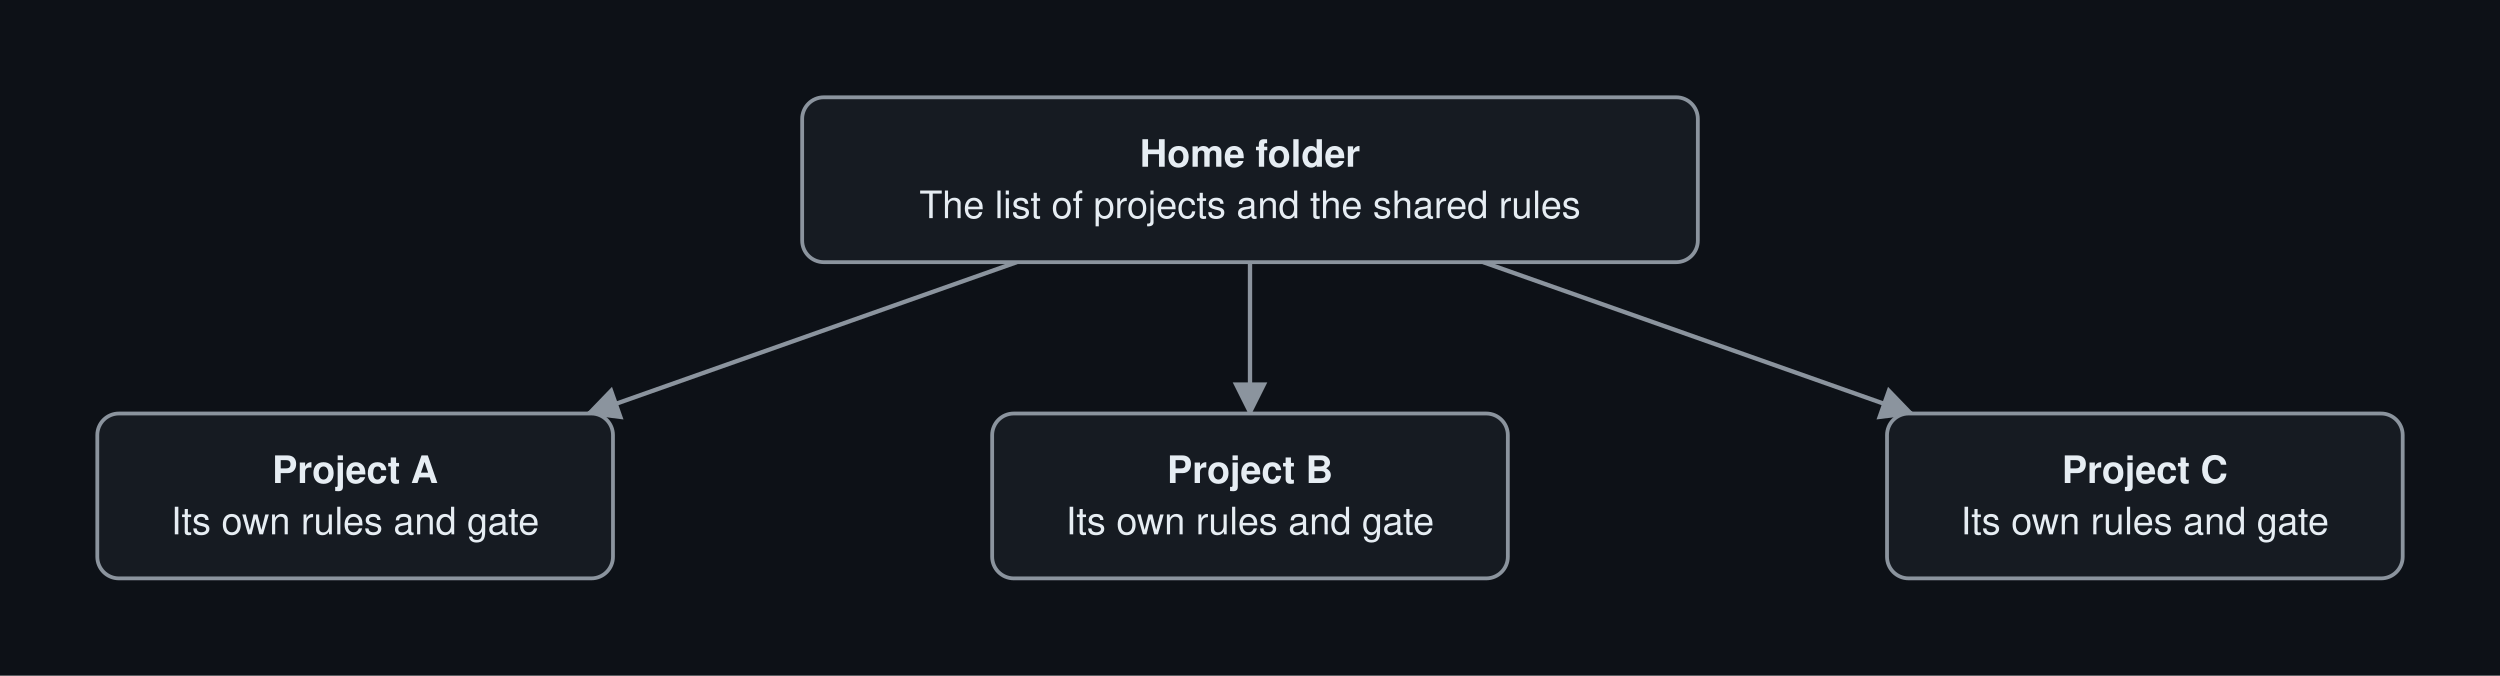
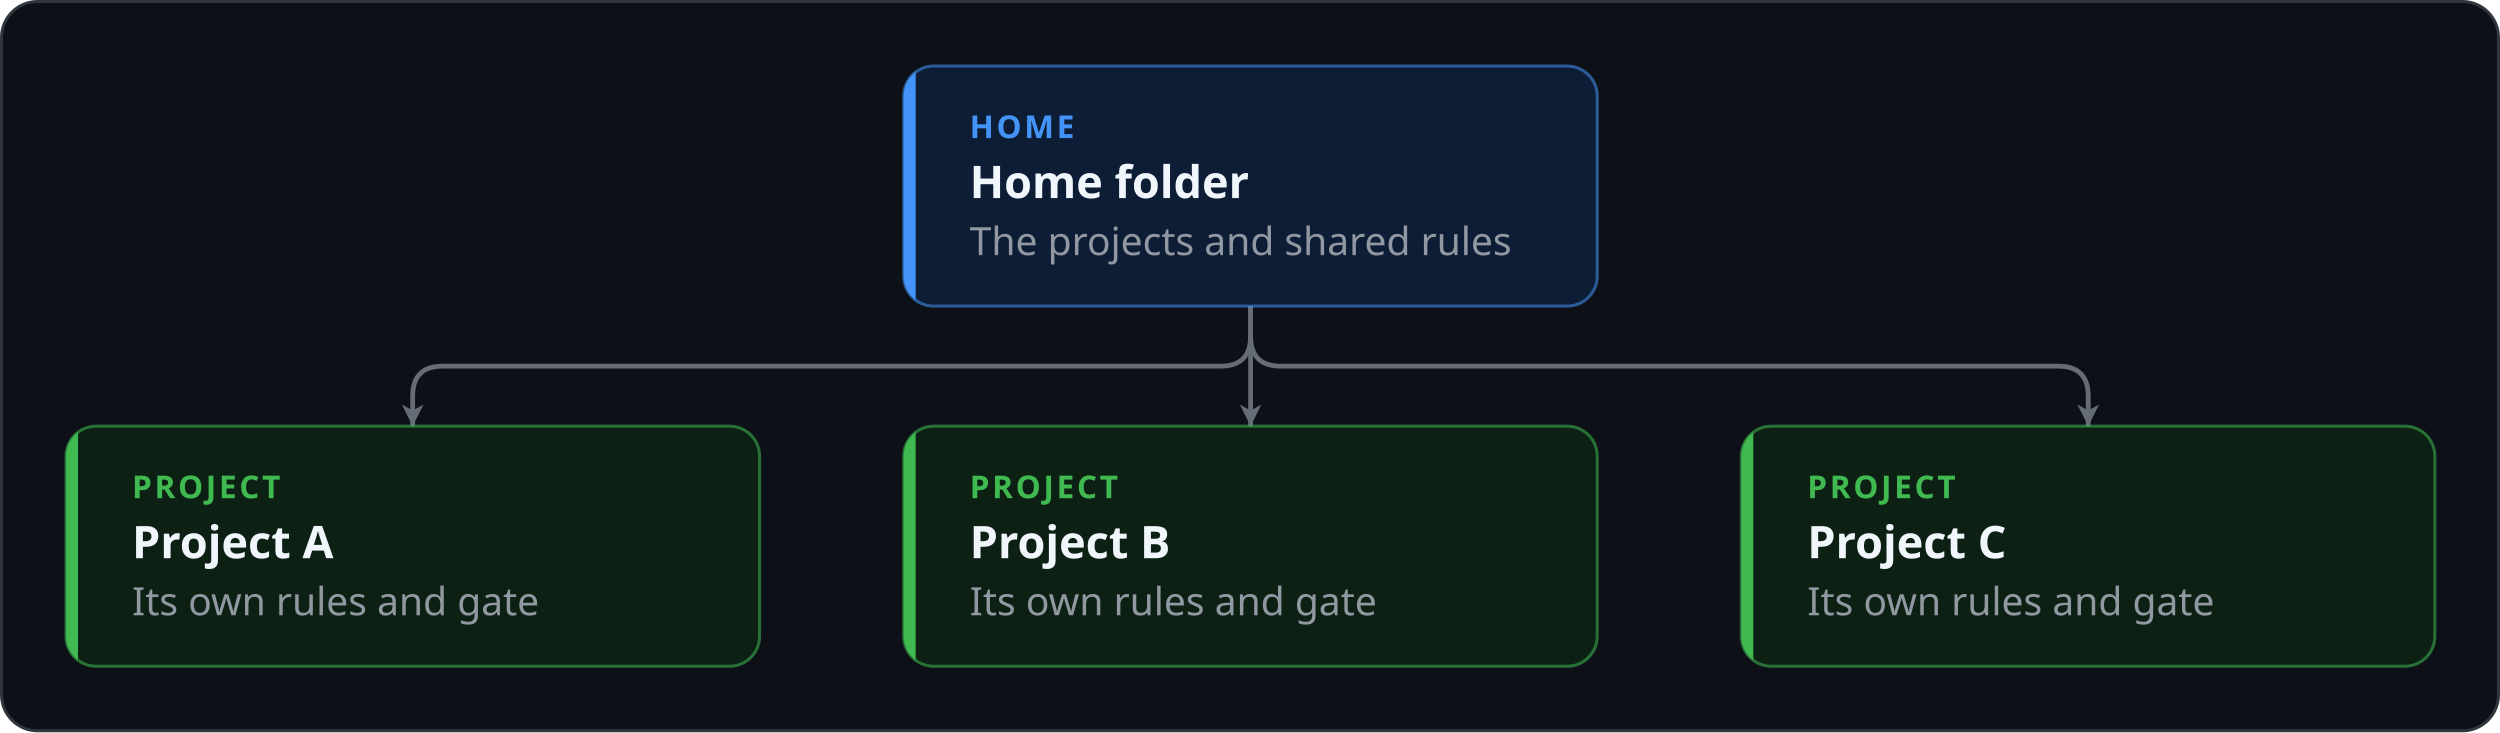
- <svg xmlns="http://www.w3.org/2000/svg" viewBox="-12 -12 925 250" width="925" height="250" role="img" aria-labelledby="title desc" font-family="-apple-system, BlinkMacSystemFont, 'Segoe UI', Helvetica, Arial, sans-serif" font-size="14">
+ <svg xmlns="http://www.w3.org/2000/svg" viewBox="-22 -22 833 244" width="833" height="244" role="img" aria-labelledby="title desc" font-family="-apple-system, BlinkMacSystemFont, 'Segoe UI', 'Noto Sans', Helvetica, Arial, sans-serif">
  <defs>
-     <marker id="arrow" viewBox="0 0 10 10" refX="9" refY="5" markerWidth="8" markerHeight="8" orient="auto-start-reverse">
-       <path d="M0,0 L10,5 L0,10 z" fill="#8b949e" />
+     <marker id="arrow-plain" viewBox="0 0 10 10" refX="9" refY="5" markerWidth="9" markerHeight="9" markerUnits="userSpaceOnUse" orient="auto-start-reverse">
+       <path d="M1,1 L9,5 L1,9 L3.2,5 z" fill="#656c76" />
+     </marker>
+     <marker id="arrow-fail" viewBox="0 0 10 10" refX="9" refY="5" markerWidth="9" markerHeight="9" markerUnits="userSpaceOnUse" orient="auto-start-reverse">
+       <path d="M1,1 L9,5 L1,9 L3.2,5 z" fill="#f85149" />
+     </marker>
+     <marker id="arrow-pass" viewBox="0 0 10 10" refX="9" refY="5" markerWidth="9" markerHeight="9" markerUnits="userSpaceOnUse" orient="auto-start-reverse">
+       <path d="M1,1 L9,5 L1,9 L3.2,5 z" fill="#3fb950" />
    </marker>
  </defs>
-   <rect x="-12" y="-12" width="925" height="250" fill="#0d1117" />
-   <line x1="364.2" y1="85.0" x2="205.7" y2="141.0" stroke="#8b949e" stroke-width="1.6" marker-end="url(#arrow)" />
-   <line x1="450.5" y1="85.0" x2="450.5" y2="141.0" stroke="#8b949e" stroke-width="1.6" marker-end="url(#arrow)" />
-   <line x1="536.8" y1="85.0" x2="695.3" y2="141.0" stroke="#8b949e" stroke-width="1.6" marker-end="url(#arrow)" />
-   <rect x="284.8" y="24.0" width="331.4" height="61.0" rx="8" fill="#161b22" stroke="#8b949e" stroke-width="1.4" />
-   <text x="450.5" y="49.7" text-anchor="middle" fill="#e6edf3" font-weight="600">Home folder</text>
-   <text x="450.5" y="68.7" text-anchor="middle" fill="#e6edf3">The list of projects and the shared rules</text>
-   <rect x="24.0" y="141.0" width="190.8" height="61.0" rx="8" fill="#161b22" stroke="#8b949e" stroke-width="1.4" />
-   <text x="119.4" y="166.7" text-anchor="middle" fill="#e6edf3" font-weight="600">Project A</text>
-   <text x="119.4" y="185.7" text-anchor="middle" fill="#e6edf3">Its own rules and gate</text>
-   <rect x="355.1" y="141.0" width="190.8" height="61.0" rx="8" fill="#161b22" stroke="#8b949e" stroke-width="1.4" />
-   <text x="450.5" y="166.7" text-anchor="middle" fill="#e6edf3" font-weight="600">Project B</text>
-   <text x="450.5" y="185.7" text-anchor="middle" fill="#e6edf3">Its own rules and gate</text>
-   <rect x="686.2" y="141.0" width="190.8" height="61.0" rx="8" fill="#161b22" stroke="#8b949e" stroke-width="1.4" />
-   <text x="781.6" y="166.7" text-anchor="middle" fill="#e6edf3" font-weight="600">Project C</text>
-   <text x="781.6" y="185.7" text-anchor="middle" fill="#e6edf3">Its own rules and gate</text>
+   <rect x="-21.5" y="-21.5" width="832" height="243" rx="12" fill="#0d1117" stroke="#30363d" />
+   <path d="M394.7,80.0 L394.7,90.0 Q394.7,100.0 384.7,100.0 L125.5,100.0 Q115.5,100.0 115.5,110.0 L115.5,120.0" fill="none" stroke="#656c76" stroke-width="1.6" stroke-linecap="round" stroke-linejoin="round" marker-end="url(#arrow-plain)" />
+   <path d="M394.7,80.0 L394.7,120.0" fill="none" stroke="#656c76" stroke-width="1.6" stroke-linecap="round" stroke-linejoin="round" marker-end="url(#arrow-plain)" />
+   <path d="M394.7,80.0 L394.7,90.0 Q394.7,100.0 404.7,100.0 L663.8,100.0 Q673.8,100.0 673.8,110.0 L673.8,120.0" fill="none" stroke="#656c76" stroke-width="1.6" stroke-linecap="round" stroke-linejoin="round" marker-end="url(#arrow-plain)" />
+   <rect x="279.1" y="0.0" width="231.1" height="80.0" rx="10" fill="#0d1d35" stroke="#4493f8" stroke-opacity="0.55" stroke-width="1" />
+   <clipPath id="clip0">
+     <rect x="279.1" y="0.0" width="231.1" height="80.0" rx="10" />
+   </clipPath>
+   <rect x="279.1" y="0.0" width="4" height="80.0" fill="#4493f8" clip-path="url(#clip0)" />
+   <text x="301.1" y="24.0" font-size="10.5" font-weight="700" letter-spacing="0.9" fill="#4493f8">HOME</text>
+   <text x="301.1" y="44.0" font-size="15" font-weight="600" fill="#f0f6fc">Home folder</text>
+   <text x="301.1" y="63.0" font-size="13" fill="#9198a1">The projects and shared rules</text>
+   <rect x="0.0" y="120.0" width="231.1" height="80.0" rx="10" fill="#0c2114" stroke="#3fb950" stroke-opacity="0.55" stroke-width="1" />
+   <clipPath id="clip1">
+     <rect x="0.0" y="120.0" width="231.1" height="80.0" rx="10" />
+   </clipPath>
+   <rect x="0.0" y="120.0" width="4" height="80.0" fill="#3fb950" clip-path="url(#clip1)" />
+   <text x="22.0" y="144.0" font-size="10.5" font-weight="700" letter-spacing="0.9" fill="#3fb950">PROJECT</text>
+   <text x="22.0" y="164.0" font-size="15" font-weight="600" fill="#f0f6fc">Project A</text>
+   <text x="22.0" y="183.0" font-size="13" fill="#9198a1">Its own rules and gate</text>
+   <rect x="279.1" y="120.0" width="231.1" height="80.0" rx="10" fill="#0c2114" stroke="#3fb950" stroke-opacity="0.55" stroke-width="1" />
+   <clipPath id="clip2">
+     <rect x="279.1" y="120.0" width="231.1" height="80.0" rx="10" />
+   </clipPath>
+   <rect x="279.1" y="120.0" width="4" height="80.0" fill="#3fb950" clip-path="url(#clip2)" />
+   <text x="301.1" y="144.0" font-size="10.5" font-weight="700" letter-spacing="0.9" fill="#3fb950">PROJECT</text>
+   <text x="301.1" y="164.0" font-size="15" font-weight="600" fill="#f0f6fc">Project B</text>
+   <text x="301.1" y="183.0" font-size="13" fill="#9198a1">Its own rules and gate</text>
+   <rect x="558.2" y="120.0" width="231.1" height="80.0" rx="10" fill="#0c2114" stroke="#3fb950" stroke-opacity="0.55" stroke-width="1" />
+   <clipPath id="clip3">
+     <rect x="558.2" y="120.0" width="231.1" height="80.0" rx="10" />
+   </clipPath>
+   <rect x="558.2" y="120.0" width="4" height="80.0" fill="#3fb950" clip-path="url(#clip3)" />
+   <text x="580.2" y="144.0" font-size="10.5" font-weight="700" letter-spacing="0.9" fill="#3fb950">PROJECT</text>
+   <text x="580.2" y="164.0" font-size="15" font-weight="600" fill="#f0f6fc">Project C</text>
+   <text x="580.2" y="183.0" font-size="13" fill="#9198a1">Its own rules and gate</text>
</svg>
